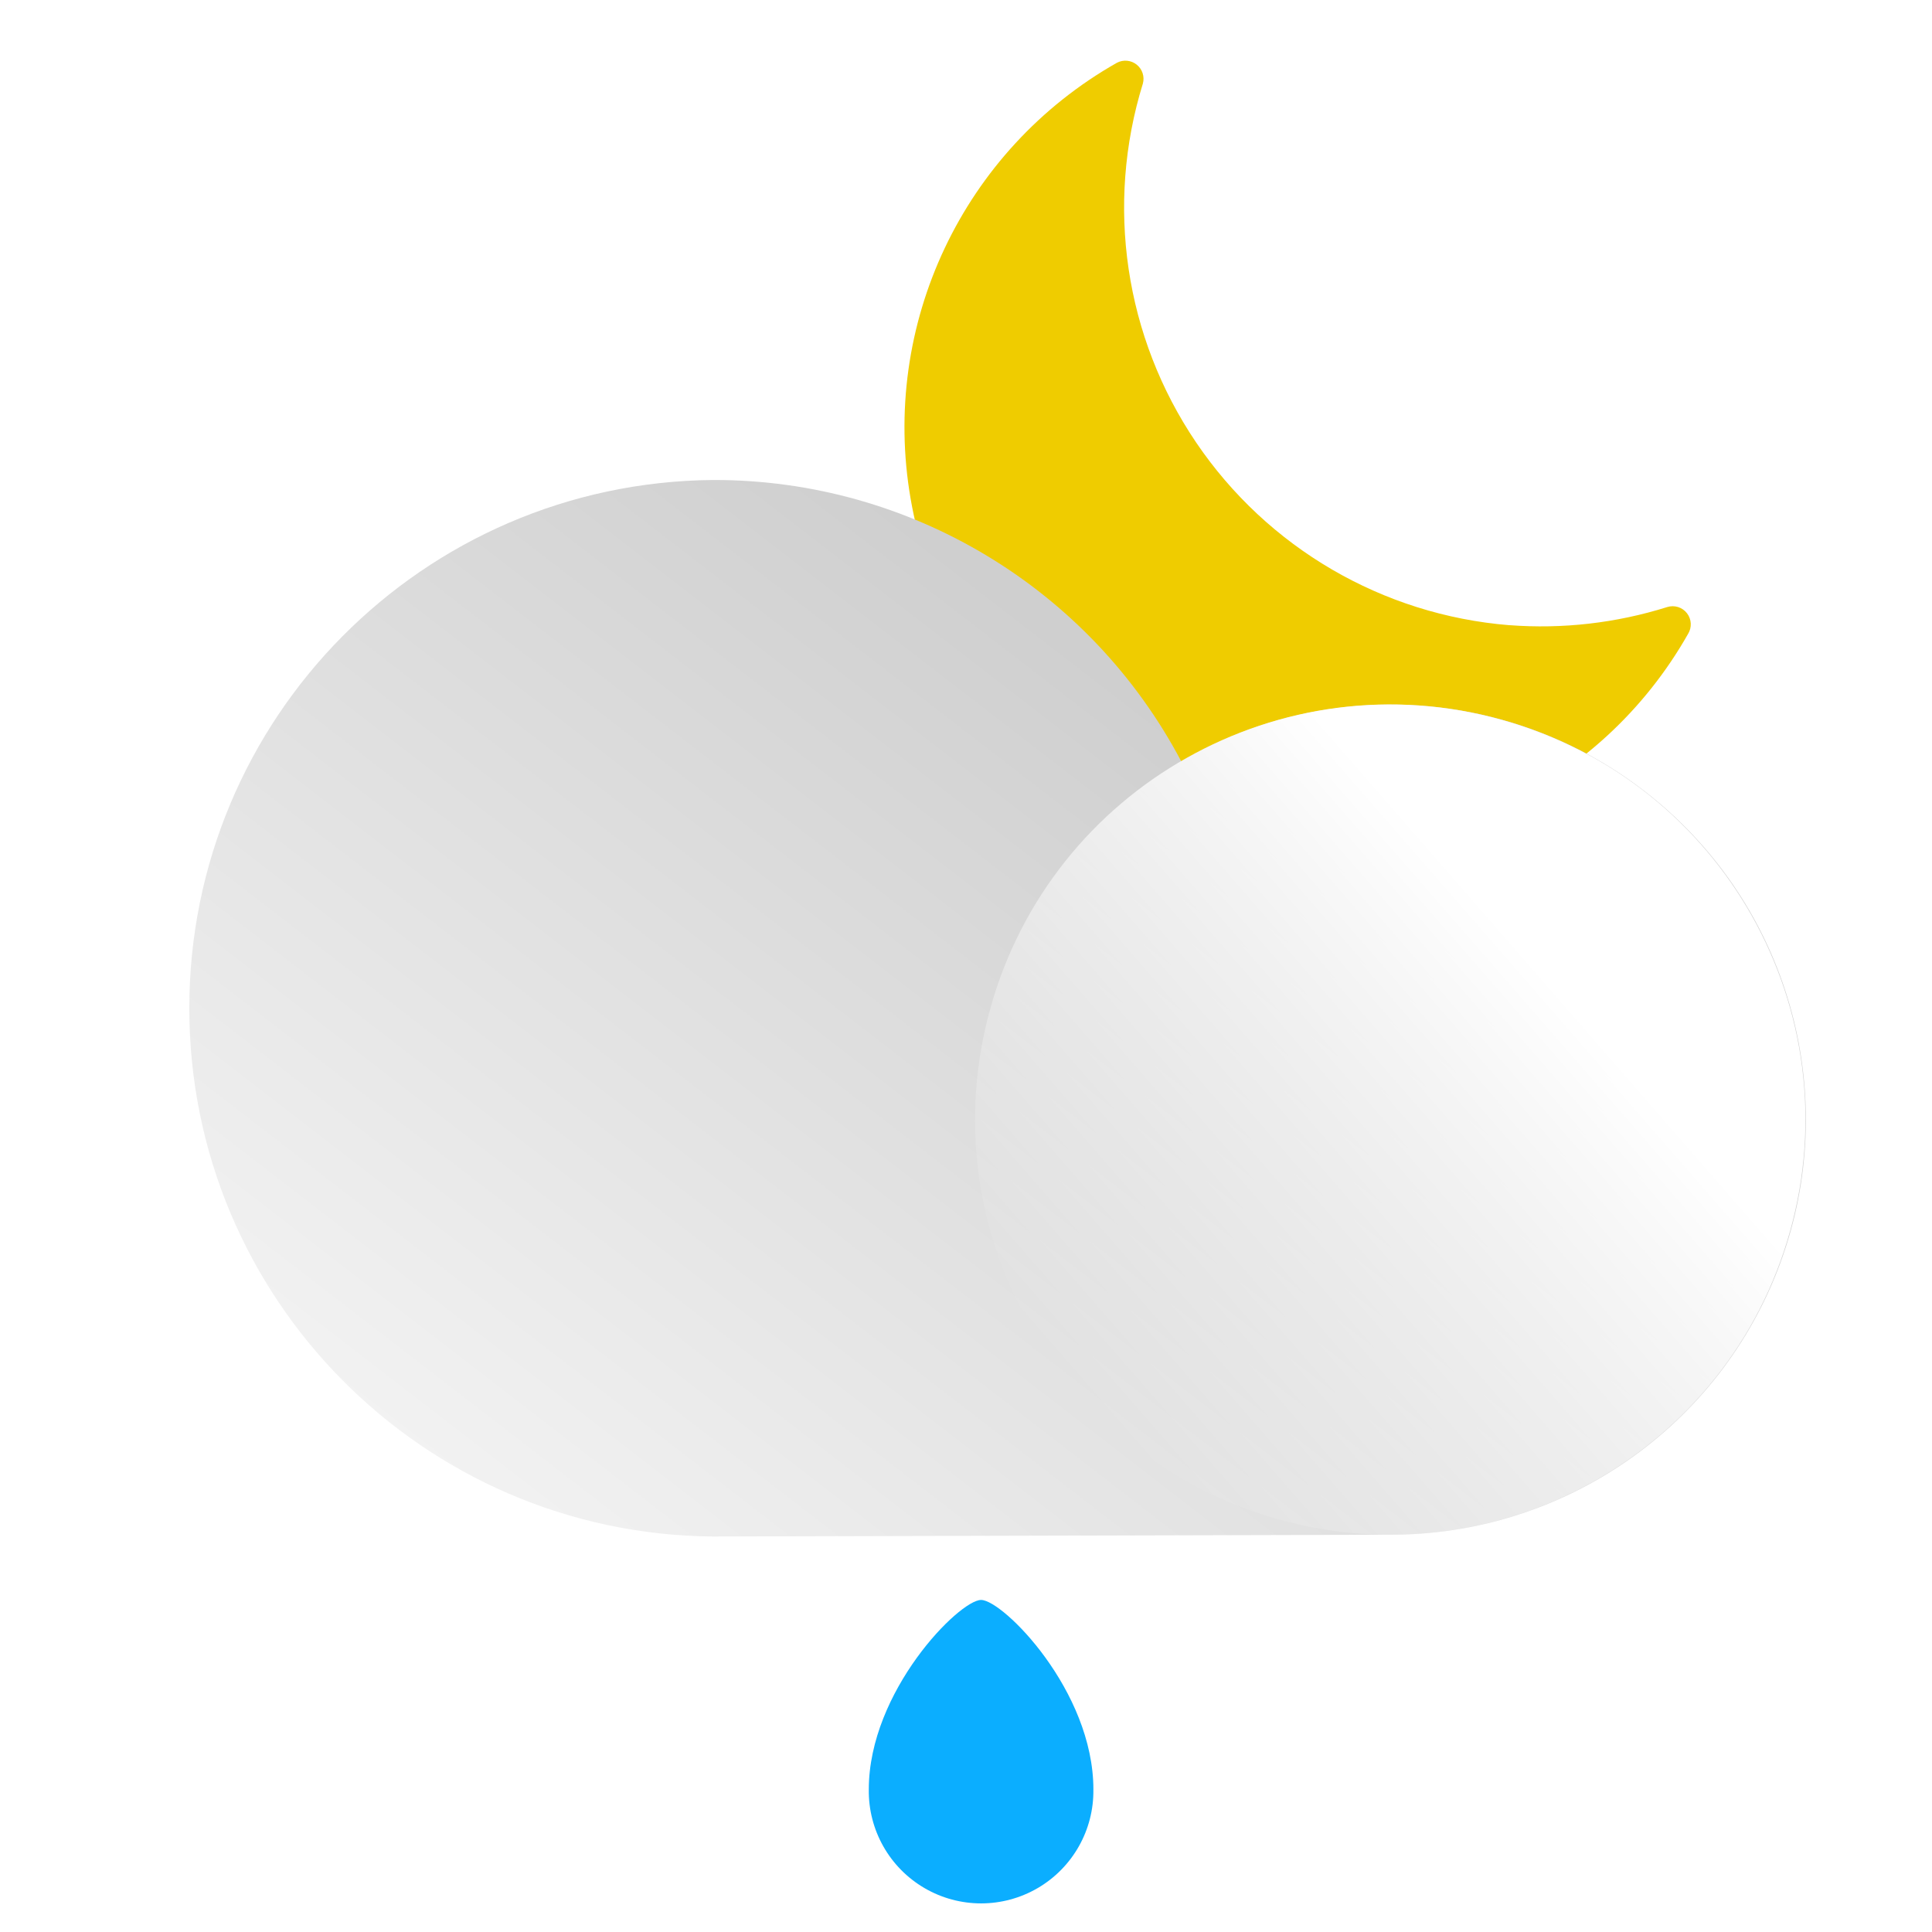
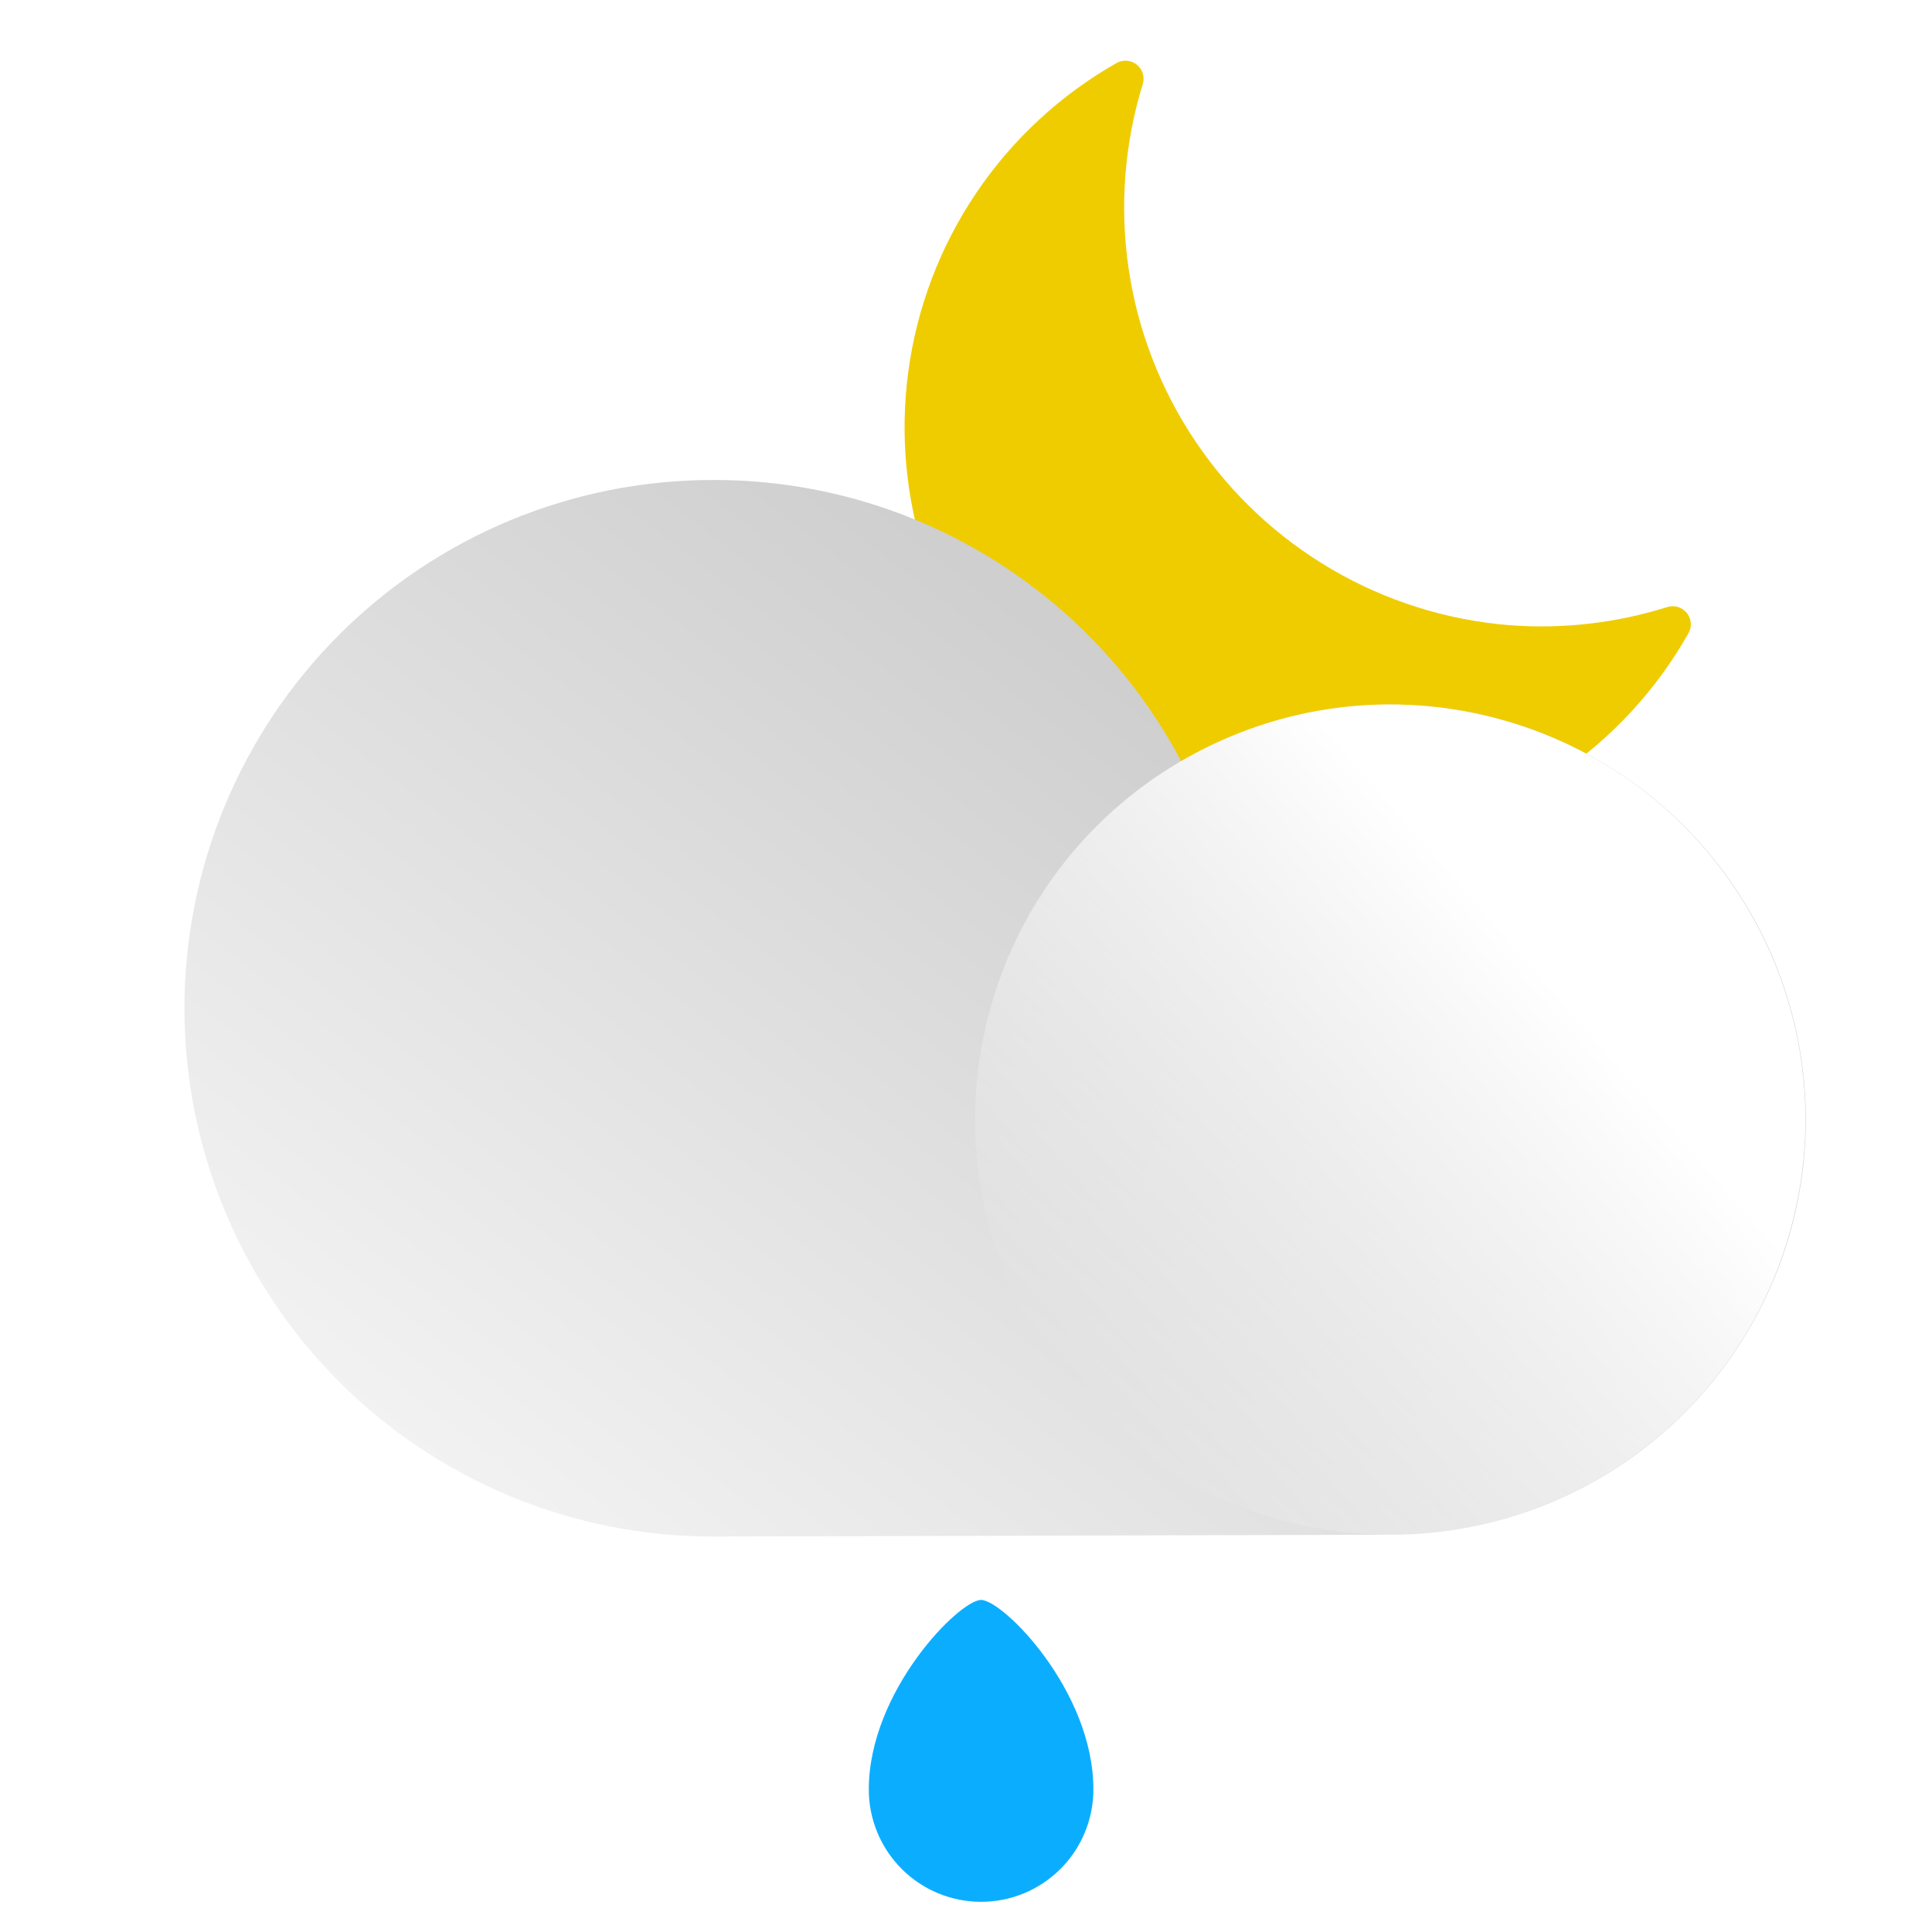
- <svg xmlns="http://www.w3.org/2000/svg" width="86" height="86" fill="none">
-   <path d="M67.188 27.83A18.65 18.65 0 0150.873 3.721a.807.807 0 00-1.155-.927 18.652 18.652 0 1025.423 25.424.807.807 0 00-.927-1.196 18.69 18.69 0 01-7.028.806z" fill="#EFCC00" />
-   <path d="M31.793 21.366a23.502 23.502 0 0120.788 12.523 18.477 18.477 0 119.232 34.427l-30.087.08a23.516 23.516 0 010-47.03h.067z" fill="url(#paint0_linear)" />
-   <path d="M79.68 54.81c2.745-9.828-2.996-20.02-12.824-22.767-9.828-2.746-20.02 2.996-22.767 12.824-2.746 9.828 2.996 20.02 12.824 22.766 9.827 2.746 20.02-2.995 22.766-12.823z" fill="url(#paint1_linear)" />
-   <path d="M48.67 79.657a4.999 4.999 0 11-9.997 0c0-4.38 4.031-8.438 4.999-8.438.967 0 4.999 4.031 4.999 8.439z" fill="#0BAEFF" />
+ <svg xmlns="http://www.w3.org/2000/svg" width="86" height="86" viewBox="0 0 86 86" fill="none">
+   <path d="M67.188 27.829C64.402 27.604 61.703 26.756 59.29 25.347C56.876 23.939 54.81 22.006 53.244 19.692C51.678 17.377 50.652 14.741 50.242 11.976C49.832 9.212 50.048 6.392 50.874 3.722C50.916 3.57 50.913 3.409 50.865 3.259C50.816 3.109 50.725 2.977 50.602 2.878C50.479 2.779 50.33 2.719 50.173 2.704C50.016 2.689 49.858 2.721 49.719 2.795C47.219 4.212 45.081 6.187 43.471 8.567C41.86 10.947 40.822 13.666 40.435 16.513C40.049 19.36 40.326 22.258 41.244 24.981C42.162 27.703 43.697 30.177 45.729 32.209C47.761 34.24 50.234 35.775 52.957 36.693C55.679 37.611 58.577 37.888 61.424 37.502C64.272 37.116 66.991 36.077 69.371 34.467C71.75 32.857 73.725 30.718 75.142 28.219C75.23 28.079 75.272 27.916 75.264 27.751C75.256 27.586 75.197 27.428 75.096 27.297C74.995 27.167 74.856 27.071 74.699 27.022C74.541 26.973 74.373 26.973 74.215 27.023C71.945 27.736 69.56 28.01 67.188 27.829Z" fill="#EFCC00" />
+   <path d="M31.793 21.366C36.07 21.364 40.266 22.53 43.929 24.737C47.592 26.944 50.583 30.108 52.581 33.889C55.035 32.455 57.786 31.606 60.622 31.408C63.457 31.21 66.3 31.67 68.929 32.75C71.558 33.83 73.902 35.502 75.78 37.637C77.657 39.771 79.016 42.309 79.753 45.054C80.489 47.8 80.582 50.678 80.024 53.465C79.466 56.252 78.273 58.873 76.537 61.123C74.802 63.374 72.57 65.194 70.016 66.442C67.462 67.689 64.655 68.331 61.813 68.316L31.726 68.397C25.489 68.397 19.508 65.919 15.098 61.509C10.688 57.099 8.21 51.118 8.21 44.881C8.21 38.645 10.688 32.663 15.098 28.253C19.508 23.843 25.489 21.366 31.726 21.366H31.793Z" fill="url(#paint0_linear)" />
+   <path d="M79.679 54.81C82.425 44.982 76.684 34.789 66.856 32.043C57.028 29.297 46.835 35.039 44.089 44.867C41.343 54.694 47.085 64.888 56.913 67.633C66.74 70.379 76.933 64.638 79.679 54.81Z" fill="url(#paint1_linear)" />
+   <path d="M48.671 79.657C48.671 80.314 48.541 80.964 48.29 81.57C48.039 82.177 47.671 82.728 47.206 83.192C46.742 83.656 46.191 84.025 45.585 84.276C44.978 84.527 44.328 84.656 43.672 84.656C43.015 84.656 42.365 84.527 41.759 84.276C41.152 84.025 40.601 83.656 40.137 83.192C39.673 82.728 39.305 82.177 39.054 81.57C38.802 80.964 38.673 80.314 38.673 79.657C38.673 75.277 42.704 71.219 43.672 71.219C44.639 71.219 48.671 75.25 48.671 79.657Z" fill="#0BAEFF" />
  <defs>
    <linearGradient id="paint0_linear" x1="25.867" y1="70.399" x2="54.207" y2="33.701" gradientUnits="userSpaceOnUse">
      <stop stop-color="#F2F2F2" />
      <stop offset="1" stop-color="#CFCFCF" />
    </linearGradient>
    <linearGradient id="paint1_linear" x1="69.427" y1="43.267" x2="48.019" y2="61.912" gradientUnits="userSpaceOnUse">
-       <stop offset=".02" stop-color="#fff" />
-       <stop offset="1" stop-color="#fff" stop-opacity="0" />
+       <stop offset="0.02" stop-color="white" />
+       <stop offset="1" stop-color="white" stop-opacity="0" />
    </linearGradient>
  </defs>
</svg>
